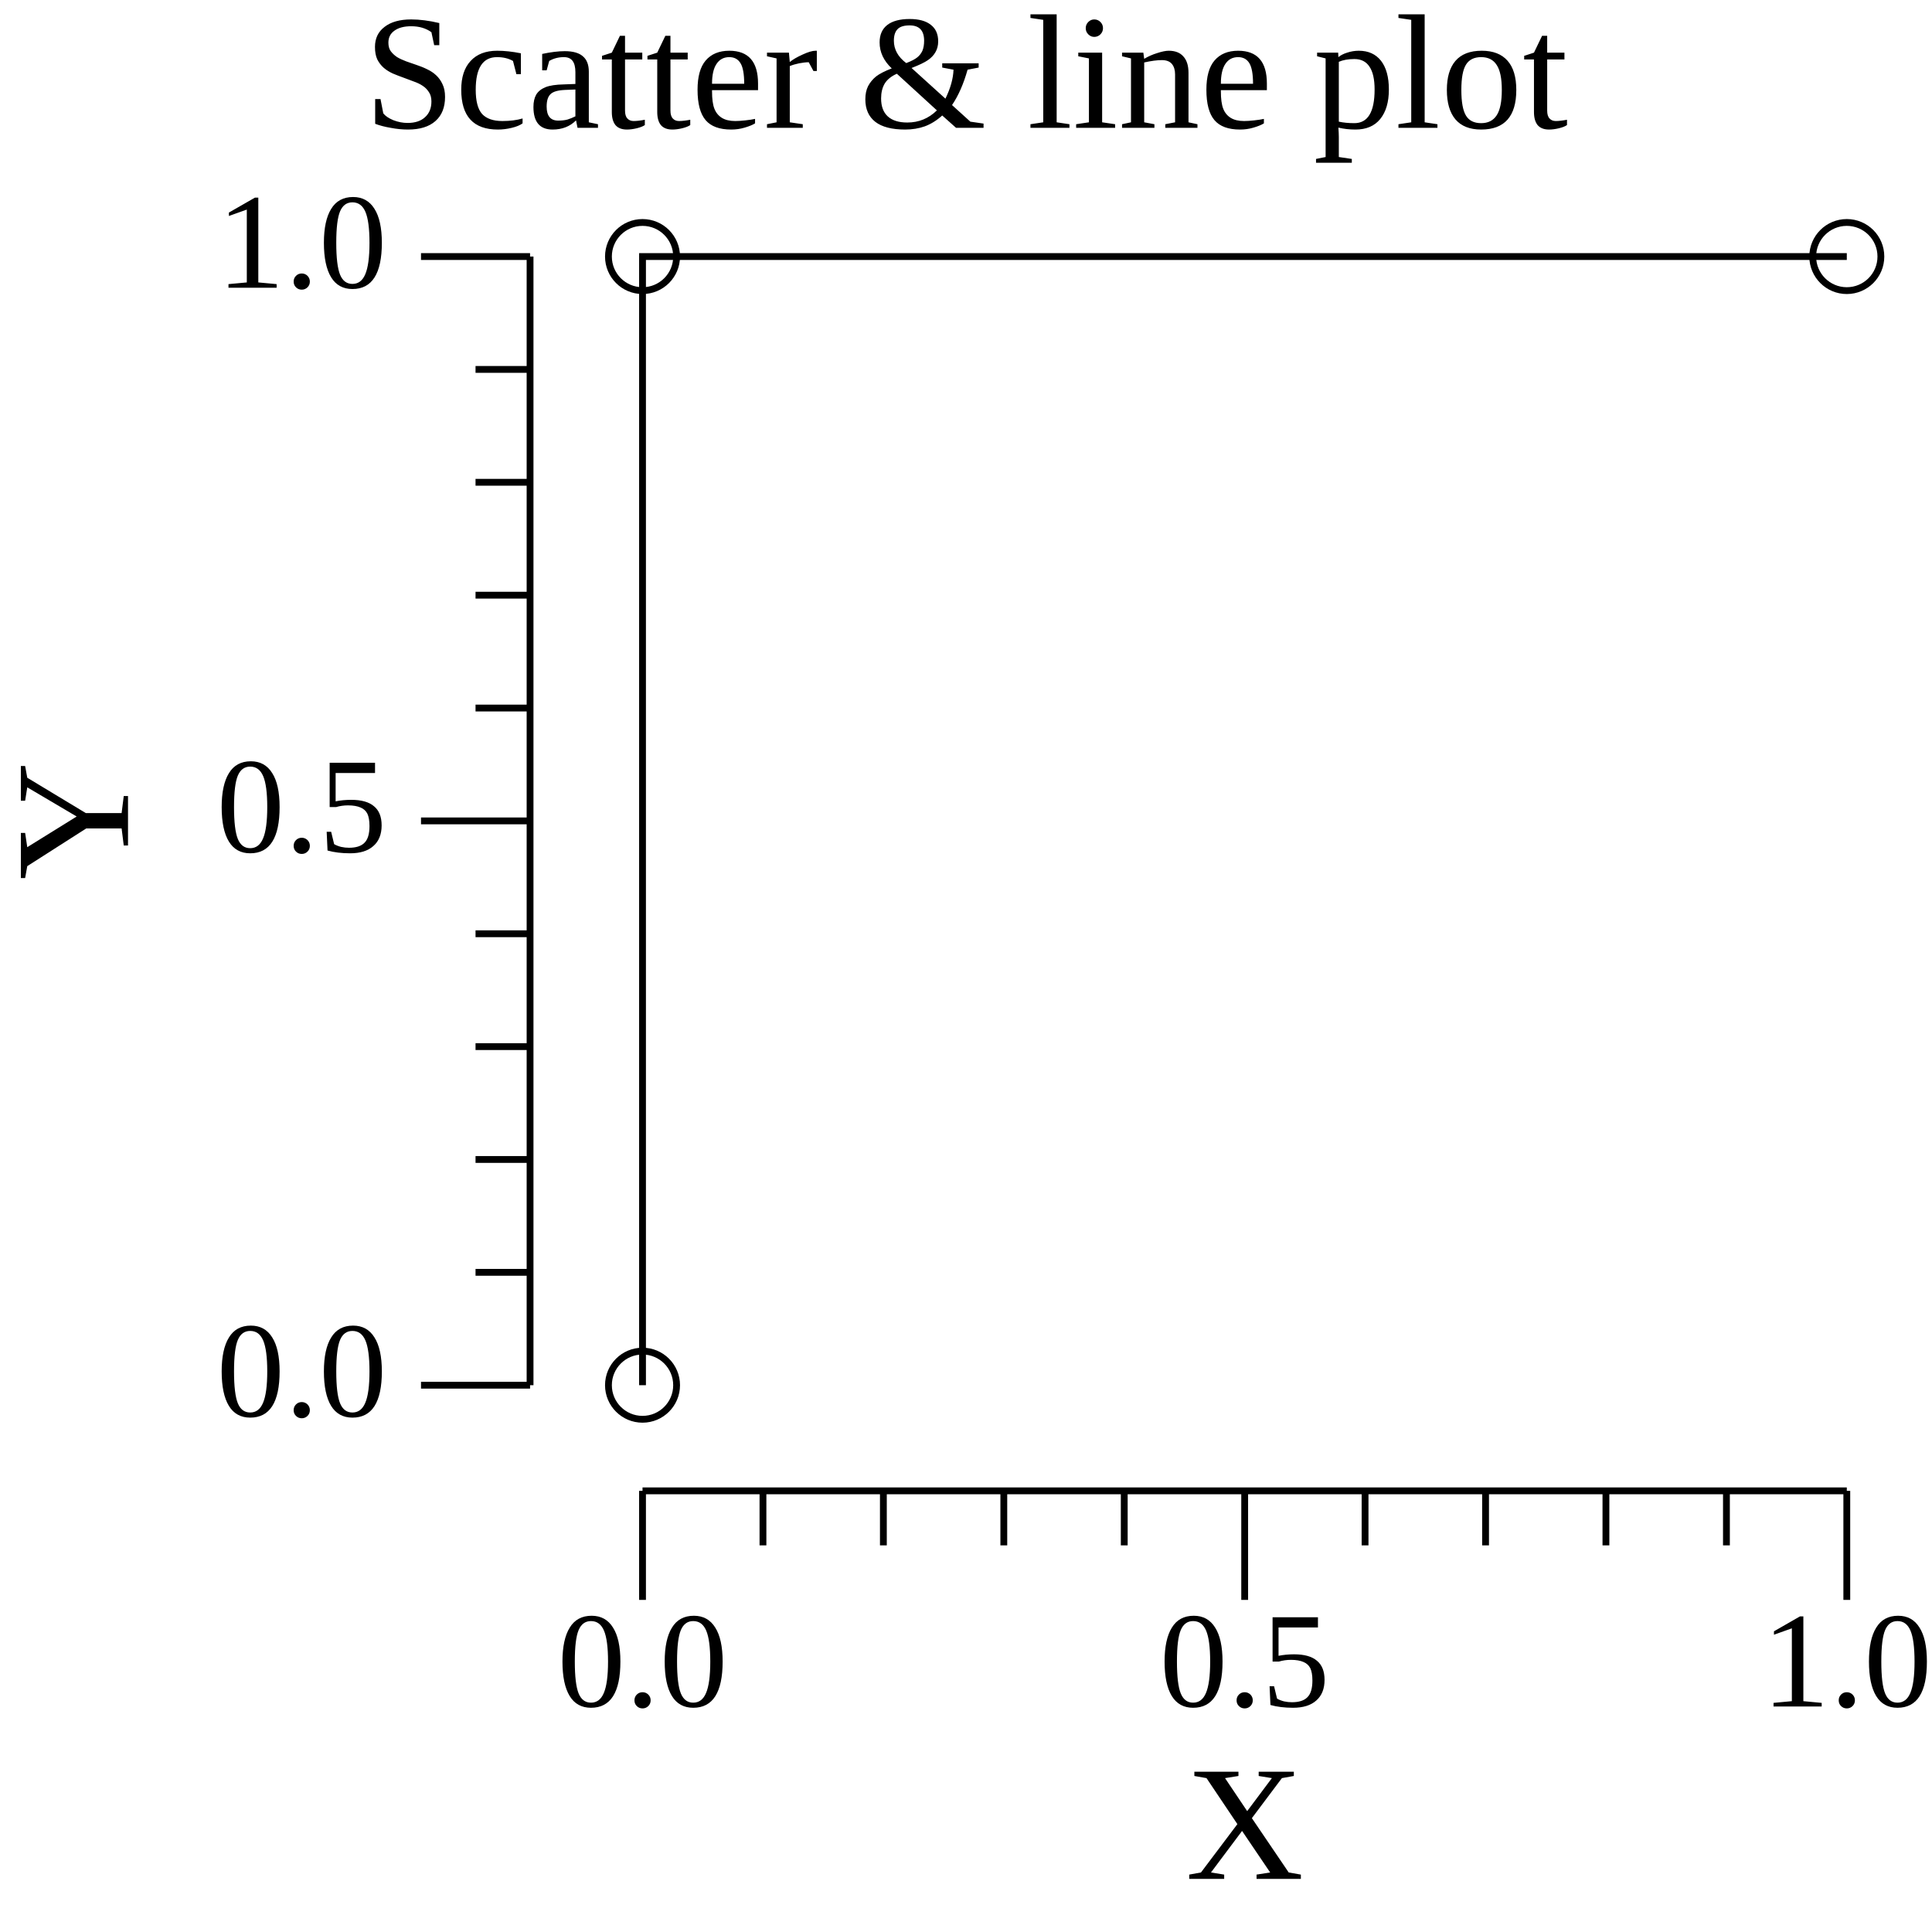
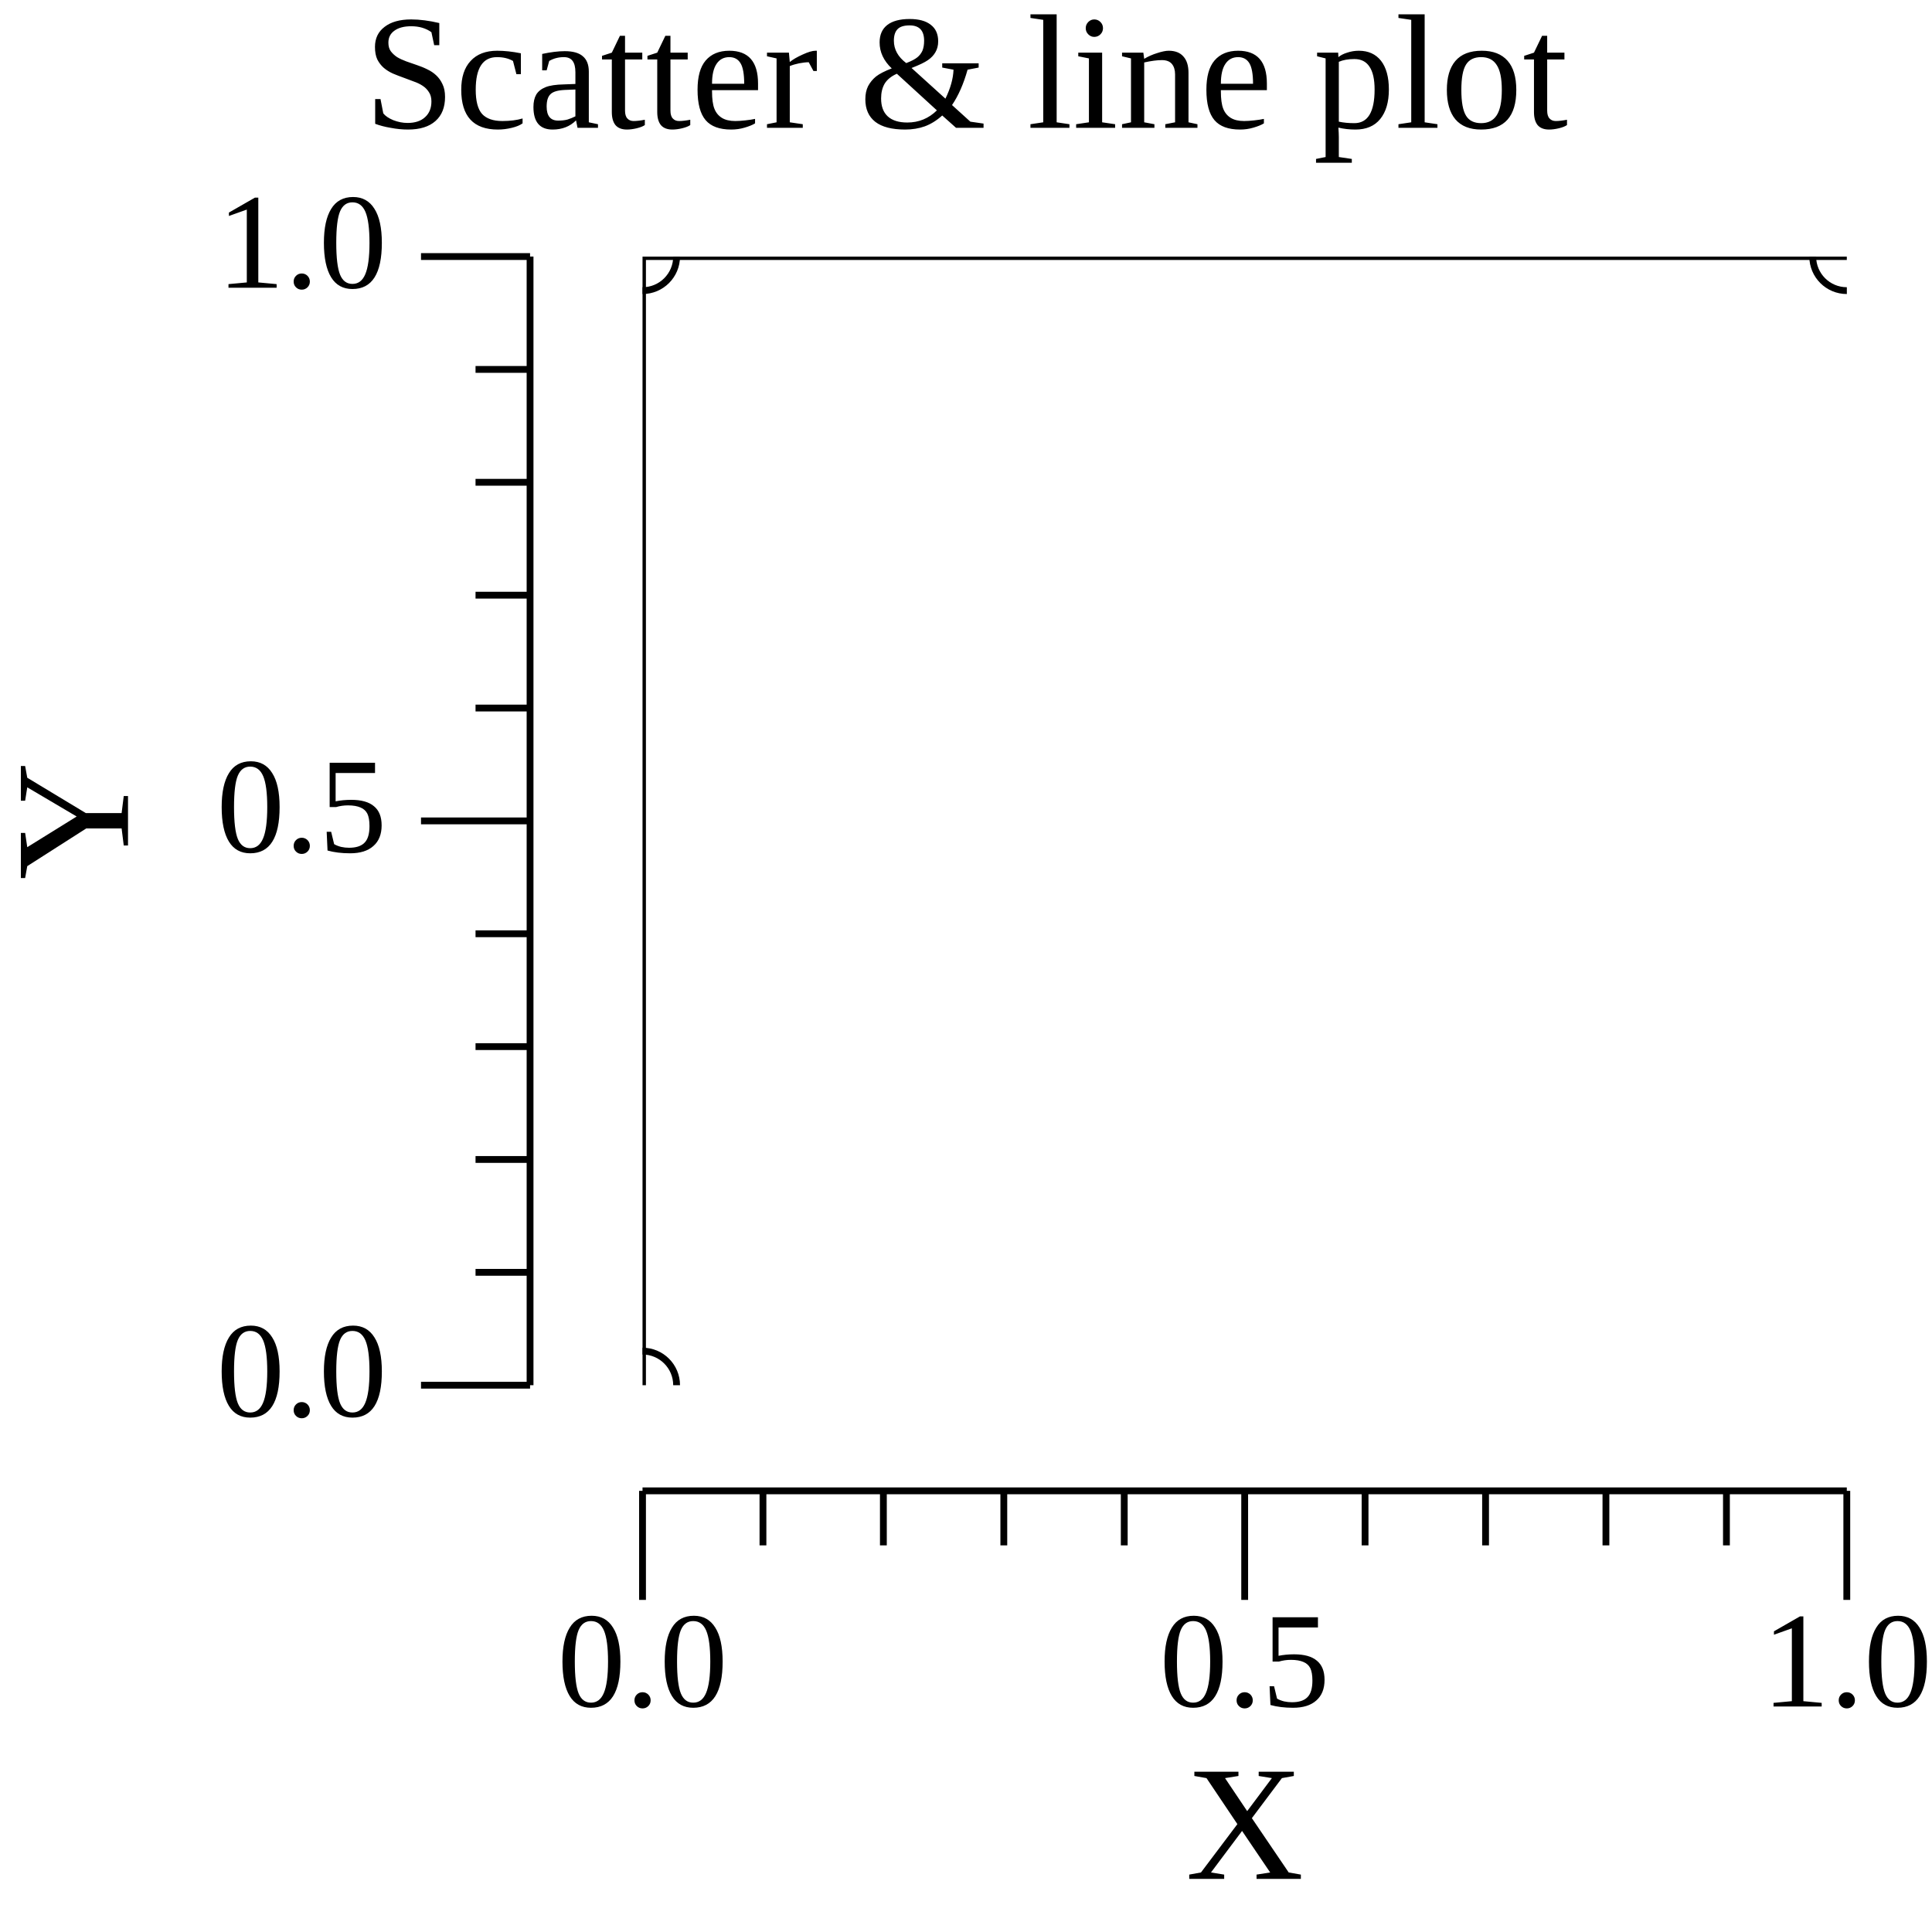
<svg xmlns="http://www.w3.org/2000/svg" width="141.73pt" height="141.73pt" viewBox="0 0 141.73 141.73">
  <g transform="scale(1, -1) translate(0, -141.73)">
    <path d="M0,0L141.73,0L141.73,141.73L0,141.73Z" style="fill:#FFFFFF" />
    <text x="26.71" y="-132.35" transform="scale(1, -1)" style="font-family:Liberation Serif;font-variant:normal;font-weight:normal;font-style:normal;font-size:12px">Scatter &amp; line plot</text>
    <text x="86.976" y="-3.902" transform="scale(1, -1)" style="font-family:Liberation Serif;font-variant:normal;font-weight:normal;font-style:normal;font-size:12px">X</text>
    <text x="40.885" y="-16.541" transform="scale(1, -1)" style="font-family:Liberation Serif;font-variant:normal;font-weight:normal;font-style:normal;font-size:10px">0.0</text>
    <text x="85.059" y="-16.541" transform="scale(1, -1)" style="font-family:Liberation Serif;font-variant:normal;font-weight:normal;font-style:normal;font-size:10px">0.5</text>
    <text x="129.23" y="-16.541" transform="scale(1, -1)" style="font-family:Liberation Serif;font-variant:normal;font-weight:normal;font-style:normal;font-size:10px">1.0</text>
    <path d="M47.135,24.363L47.135,32.363" style="fill:none;stroke:#000000;stroke-width:0.5" />
    <path d="M91.309,24.363L91.309,32.363" style="fill:none;stroke:#000000;stroke-width:0.5" />
    <path d="M135.48,24.363L135.48,32.363" style="fill:none;stroke:#000000;stroke-width:0.5" />
    <path d="M55.97,28.363L55.97,32.363" style="fill:none;stroke:#000000;stroke-width:0.5" />
    <path d="M64.804,28.363L64.804,32.363" style="fill:none;stroke:#000000;stroke-width:0.5" />
    <path d="M73.639,28.363L73.639,32.363" style="fill:none;stroke:#000000;stroke-width:0.5" />
    <path d="M82.474,28.363L82.474,32.363" style="fill:none;stroke:#000000;stroke-width:0.5" />
    <path d="M100.14,28.363L100.14,32.363" style="fill:none;stroke:#000000;stroke-width:0.5" />
    <path d="M108.98,28.363L108.98,32.363" style="fill:none;stroke:#000000;stroke-width:0.5" />
    <path d="M117.81,28.363L117.81,32.363" style="fill:none;stroke:#000000;stroke-width:0.5" />
    <path d="M126.65,28.363L126.65,32.363" style="fill:none;stroke:#000000;stroke-width:0.5" />
    <path d="M47.135,32.363L135.48,32.363" style="fill:none;stroke:#000000;stroke-width:0.5" />
    <g transform="rotate(90)">
      <text x="77.177" y="9.387" transform="scale(1, -1)" style="font-family:Liberation Serif;font-variant:normal;font-weight:normal;font-style:normal;font-size:12px">Y</text>
    </g>
    <text x="15.885" y="-37.828" transform="scale(1, -1)" style="font-family:Liberation Serif;font-variant:normal;font-weight:normal;font-style:normal;font-size:10px">0.0</text>
    <text x="15.885" y="-79.225" transform="scale(1, -1)" style="font-family:Liberation Serif;font-variant:normal;font-weight:normal;font-style:normal;font-size:10px">0.5</text>
    <text x="15.885" y="-120.62" transform="scale(1, -1)" style="font-family:Liberation Serif;font-variant:normal;font-weight:normal;font-style:normal;font-size:10px">1.0</text>
    <path d="M30.885,40.113L38.885,40.113" style="fill:none;stroke:#000000;stroke-width:0.5" />
    <path d="M30.885,81.51L38.885,81.51" style="fill:none;stroke:#000000;stroke-width:0.5" />
    <path d="M30.885,122.91L38.885,122.91" style="fill:none;stroke:#000000;stroke-width:0.5" />
    <path d="M34.885,48.393L38.885,48.393" style="fill:none;stroke:#000000;stroke-width:0.5" />
    <path d="M34.885,56.672L38.885,56.672" style="fill:none;stroke:#000000;stroke-width:0.5" />
    <path d="M34.885,64.951L38.885,64.951" style="fill:none;stroke:#000000;stroke-width:0.5" />
    <path d="M34.885,73.23L38.885,73.23" style="fill:none;stroke:#000000;stroke-width:0.5" />
    <path d="M34.885,89.789L38.885,89.789" style="fill:none;stroke:#000000;stroke-width:0.5" />
    <path d="M34.885,98.068L38.885,98.068" style="fill:none;stroke:#000000;stroke-width:0.5" />
    <path d="M34.885,106.35L38.885,106.35" style="fill:none;stroke:#000000;stroke-width:0.5" />
    <path d="M34.885,114.63L38.885,114.63" style="fill:none;stroke:#000000;stroke-width:0.5" />
    <path d="M38.885,40.113L38.885,122.91" style="fill:none;stroke:#000000;stroke-width:0.5" />
-     <path d="M137.98,122.91A2.5,2.5 0 1 1 132.98,122.91A2.5,2.5 0 1 1 137.98,122.91Z" style="fill:none;stroke:#000000;stroke-width:0.5" />
-     <path d="M49.635,122.91A2.5,2.5 0 1 1 44.635,122.91A2.5,2.5 0 1 1 49.635,122.91Z" style="fill:none;stroke:#000000;stroke-width:0.5" />
-     <path d="M49.635,40.113A2.5,2.5 0 1 1 44.635,40.113A2.5,2.5 0 1 1 49.635,40.113Z" style="fill:none;stroke:#000000;stroke-width:0.5" />
-     <path d="M135.48,122.91L47.135,122.91L47.135,40.113" style="fill:none;stroke:#000000;stroke-width:0.5" />
+     <defs>
+       <clipPath id="gonum-clip-0">
+         <rect x="47.135" y="40.113" width="88.348" height="82.793" />
+       </clipPath>
+     </defs>
+     <g clip-path="url(#gonum-clip-0)">
+       <path d="M137.98,122.91A2.5,2.5 0 1 1 132.98,122.91A2.5,2.5 0 1 1 137.98,122.91Z" style="fill:none;stroke:#000000;stroke-width:0.5" />
+       <path d="M49.635,122.91A2.5,2.5 0 1 1 44.635,122.91A2.5,2.5 0 1 1 49.635,122.91Z" style="fill:none;stroke:#000000;stroke-width:0.5" />
+       <path d="M49.635,40.113A2.5,2.5 0 1 1 44.635,40.113A2.5,2.5 0 1 1 49.635,40.113Z" style="fill:none;stroke:#000000;stroke-width:0.5" />
+       <path d="M135.48,122.91L47.135,122.91L47.135,40.113" style="fill:none;stroke:#000000;stroke-width:0.5" />
+     </g>
  </g>
</svg>
